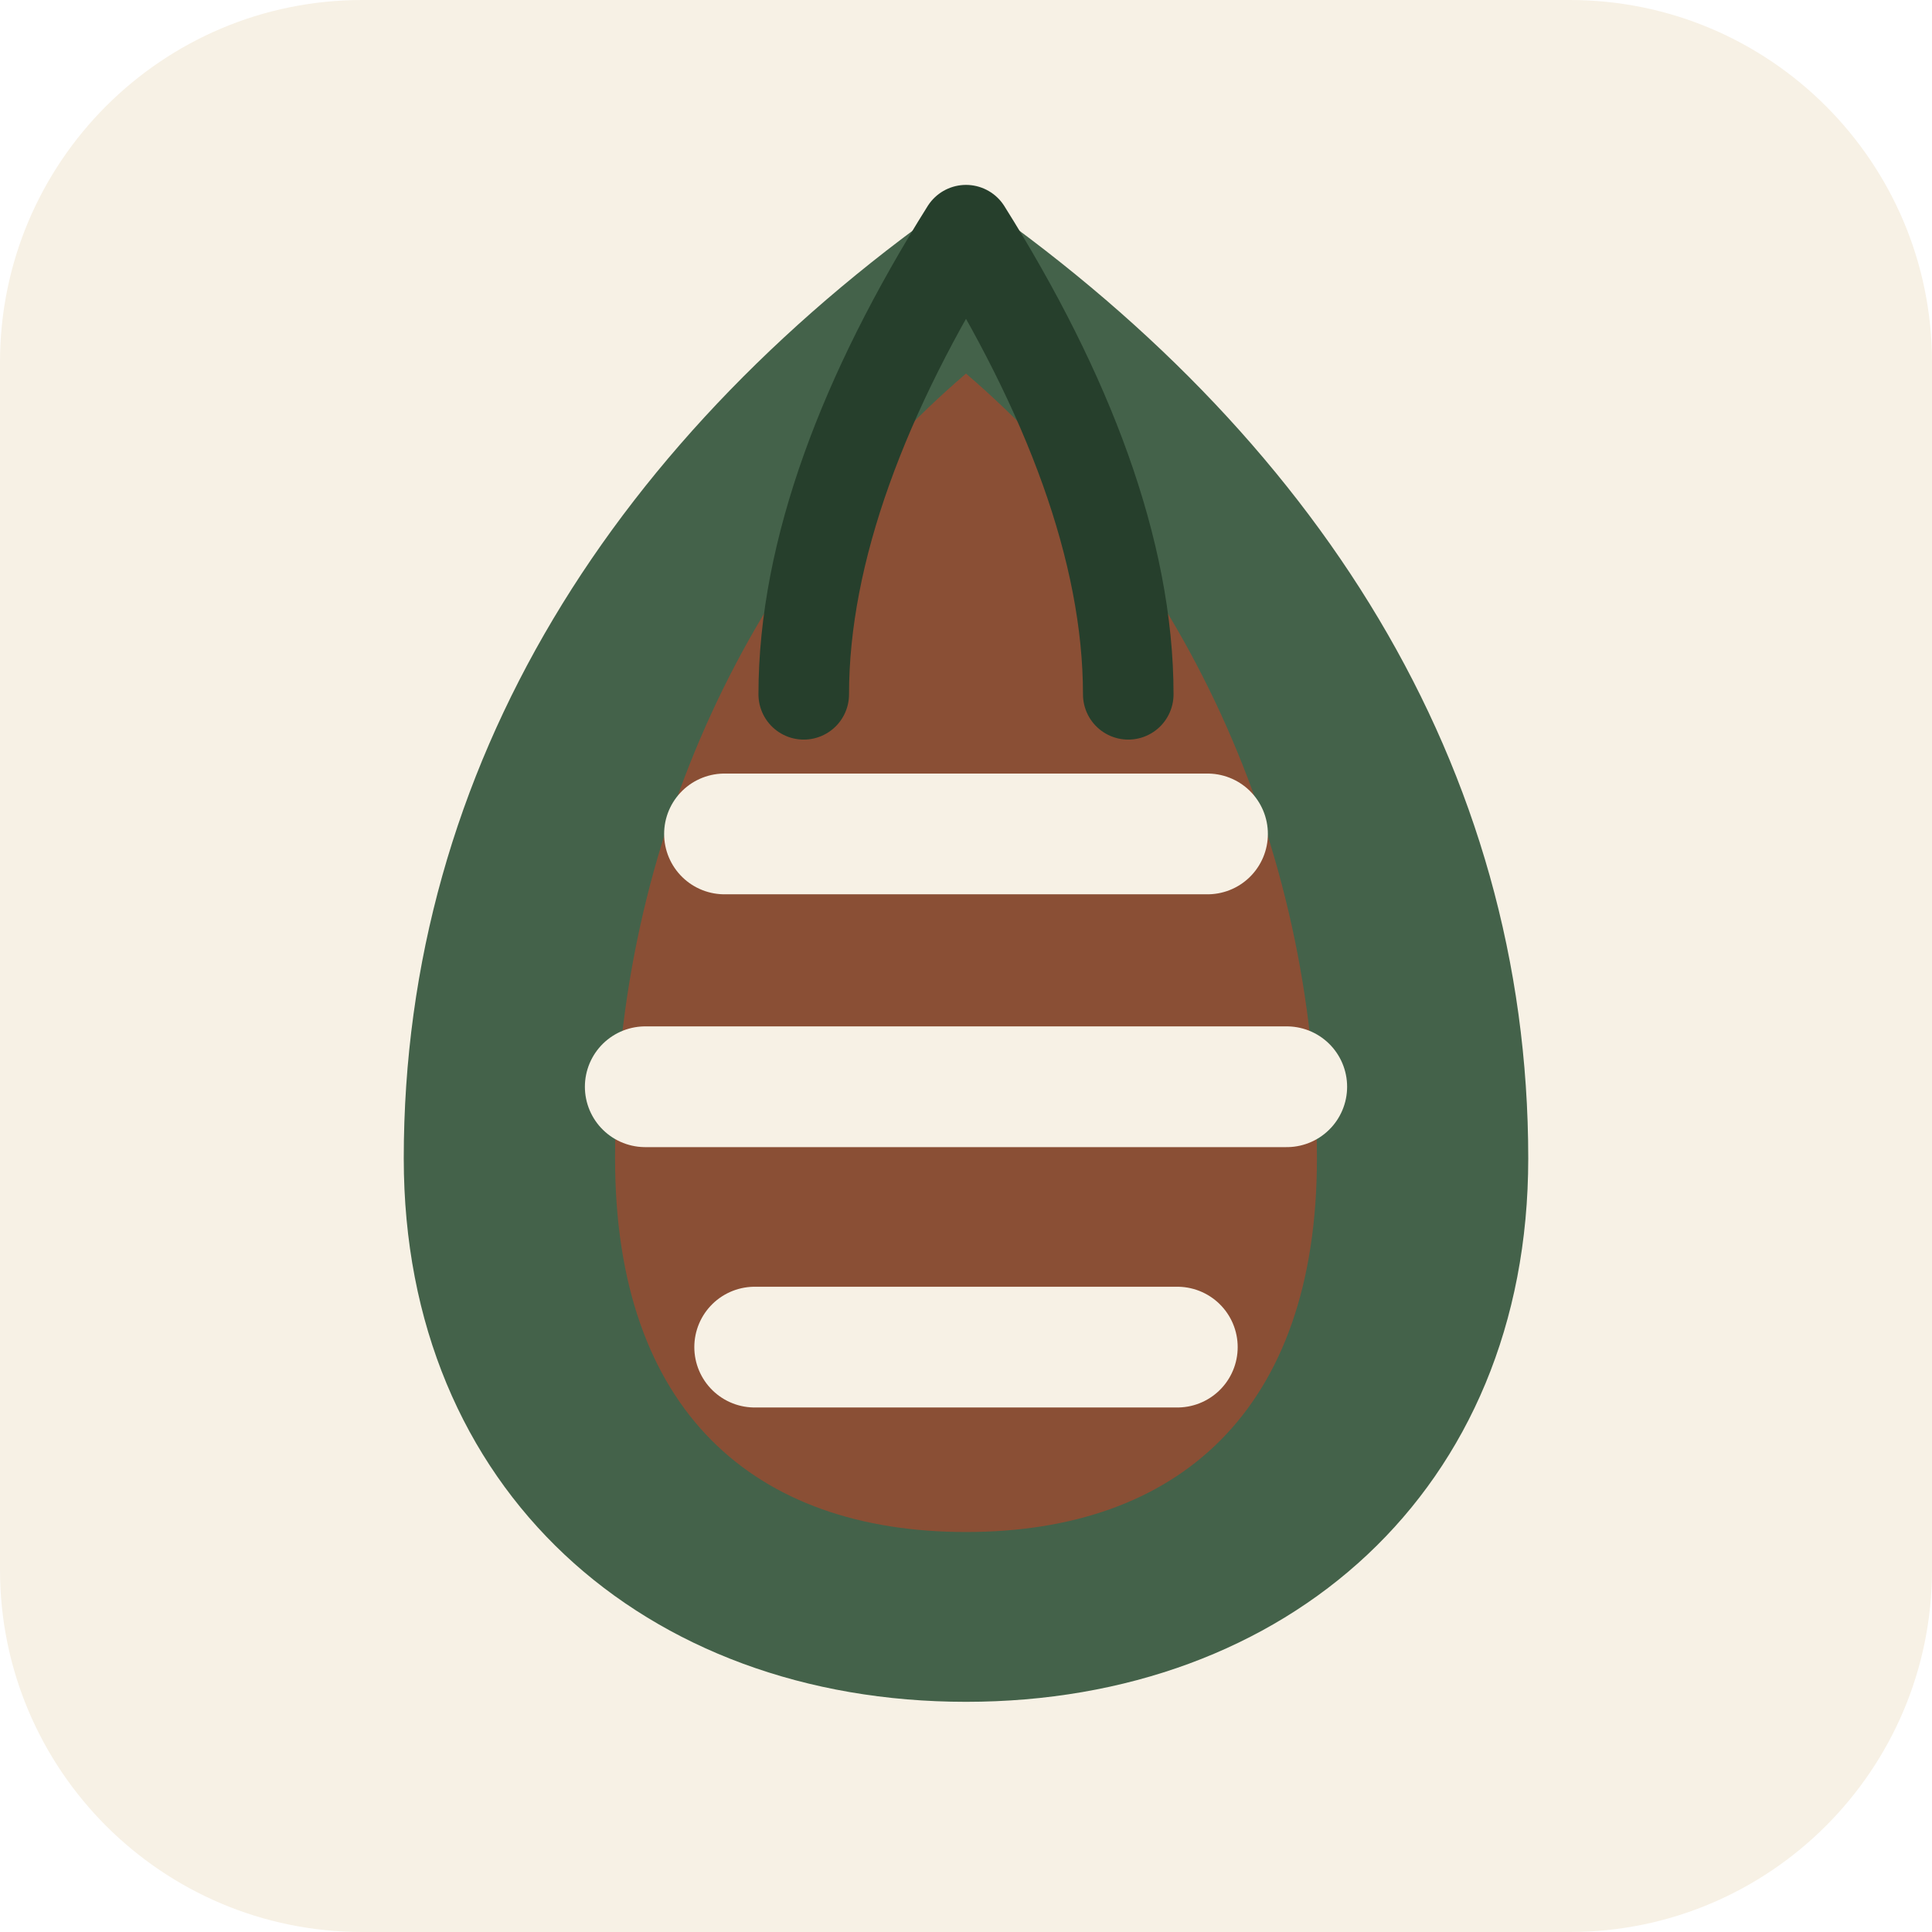
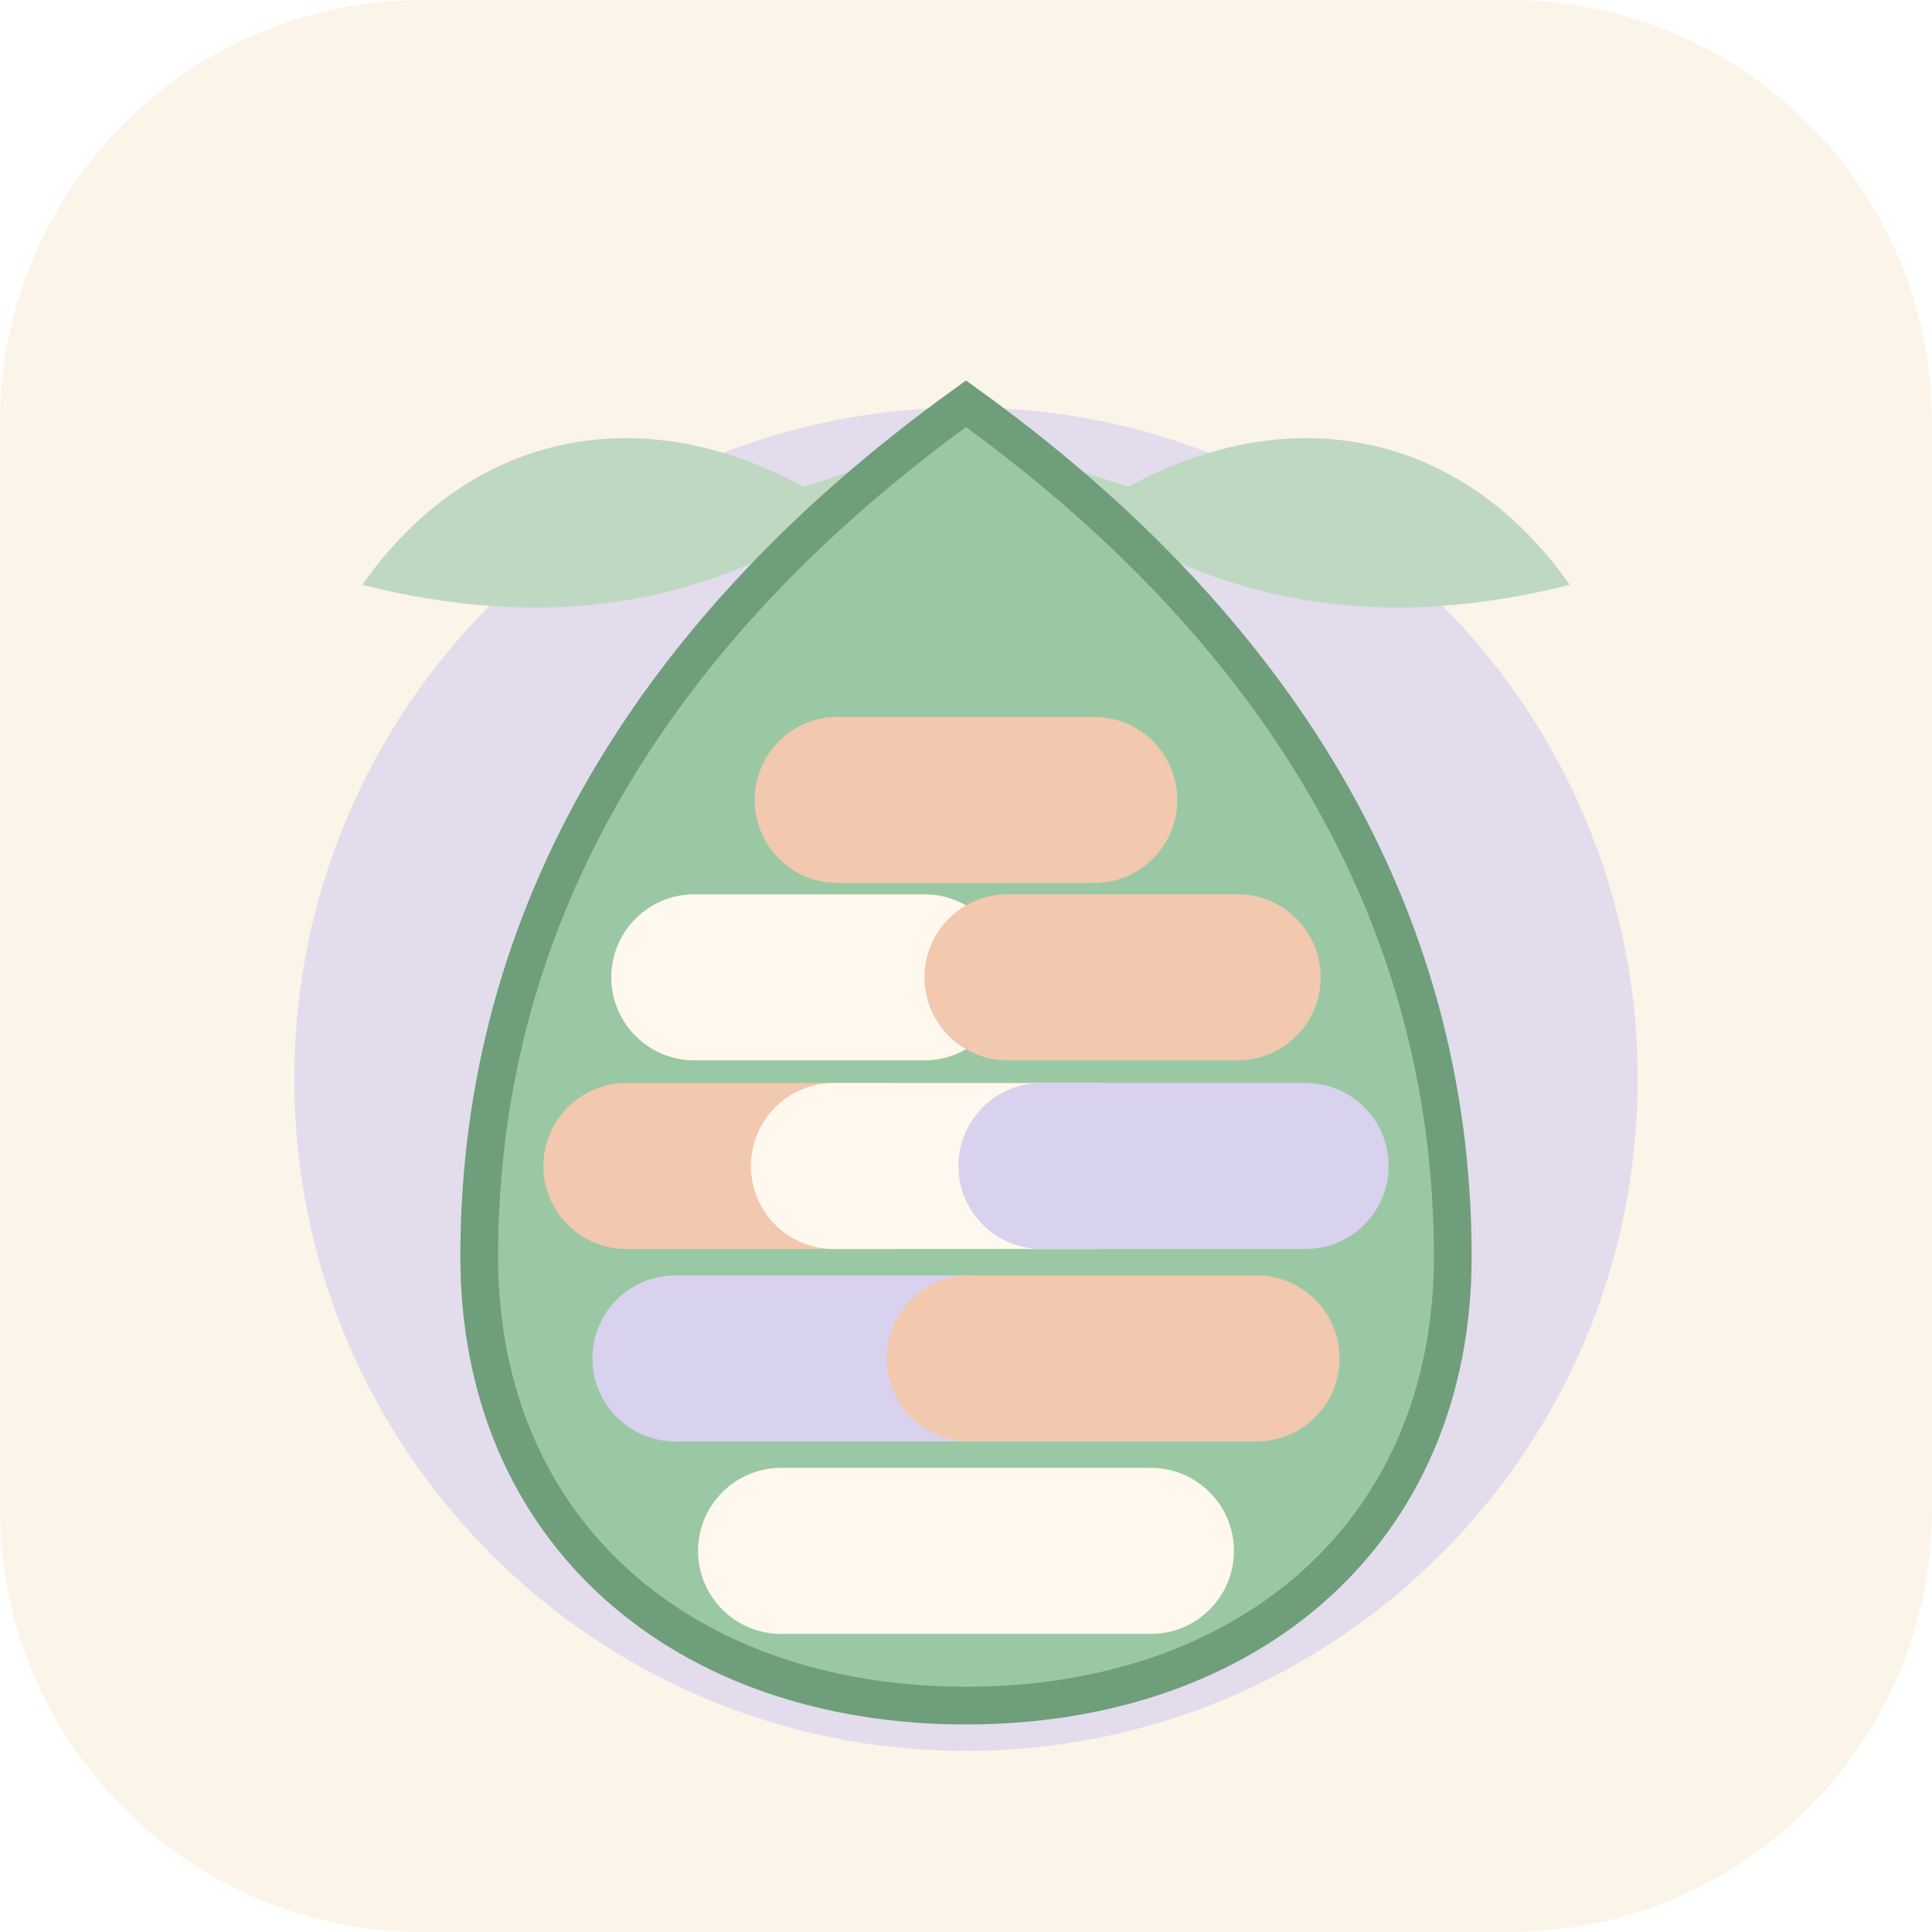
<svg xmlns="http://www.w3.org/2000/svg" width="512" height="512" viewBox="0 0 512 512" role="img" aria-label="Kotten ikon">
-   <rect width="512" height="512" rx="96" fill="#F7F1E5" />
-   <path d="M256 51c93 64 149 152 149 256 0 88-64 144-149 144S107 395 107 307C107 203 163 115 256 51Z" fill="#44624A" />
-   <path d="M256 99c56 48 93 123 93 208 0 67-37 99-93 99s-93-32-93-99c0-85 37-160 93-208Z" fill="#8A4F35" />
-   <path d="M192 221h128M171 288h170M200 357h112" stroke="#F7F1E5" stroke-width="32" stroke-linecap="round" />
-   <path d="M256 61c-27 43-43 85-43 123M256 61c27 43 43 85 43 123" stroke="#263F2C" stroke-width="24" stroke-linecap="round" />
+   <rect width="512" height="512" rx="112" fill="#FBF4E8" />
+   <circle cx="256" cy="286" r="178" fill="#D8D2EE" opacity=".72" />
+   <path d="M213 129c-44-24-89-14-117 26 48 12 89 6 126-18l34-22-43 14Z" fill="#BFD8C2" />
+   <path d="M299 129c44-24 89-14 117 26-48 12-89 6-126-18l-34-22 43 14Z" fill="#BFD8C2" />
+   <path d="M256 107c82 59 129 135 129 226 0 73-54 119-129 119s-129-46-129-119c0-91 47-167 129-226Z" fill="#9BC8A4" />
+   <path d="M256 107c82 59 129 135 129 226 0 73-54 119-129 119s-129-46-129-119c0-91 47-167 129-226Z" fill="none" stroke="#6F9E7B" stroke-width="10" />
+   <path d="M222 190h68a22 22 0 0 1 0 44h-68a22 22 0 0 1 0-44Z" fill="#F2C8AE" />
+   <path d="M184 237h61a22 22 0 0 1 0 44h-61a22 22 0 0 1 0-44Z" fill="#FFF8EE" />
+   <path d="M267 237h61a22 22 0 0 1 0 44h-61a22 22 0 0 1 0-44Z" fill="#F2C8AE" />
+   <path d="M166 287h70a22 22 0 0 1 0 44h-70a22 22 0 0 1 0-44Z" fill="#F2C8AE" />
+   <path d="M221 287h70a22 22 0 0 1 0 44h-70a22 22 0 0 1 0-44Z" fill="#FFF8EE" />
+   <path d="M276 287h70a22 22 0 0 1 0 44h-70a22 22 0 0 1 0-44Z" fill="#D8D2EE" />
+   <path d="M179 338h76a22 22 0 0 1 0 44h-76a22 22 0 0 1 0-44Z" fill="#D8D2EE" />
+   <path d="M257 338h76a22 22 0 0 1 0 44h-76a22 22 0 0 1 0-44Z" fill="#F2C8AE" />
+   <path d="M207 389h98a22 22 0 0 1 0 44h-98a22 22 0 0 1 0-44Z" fill="#FFF8EE" />
</svg>
